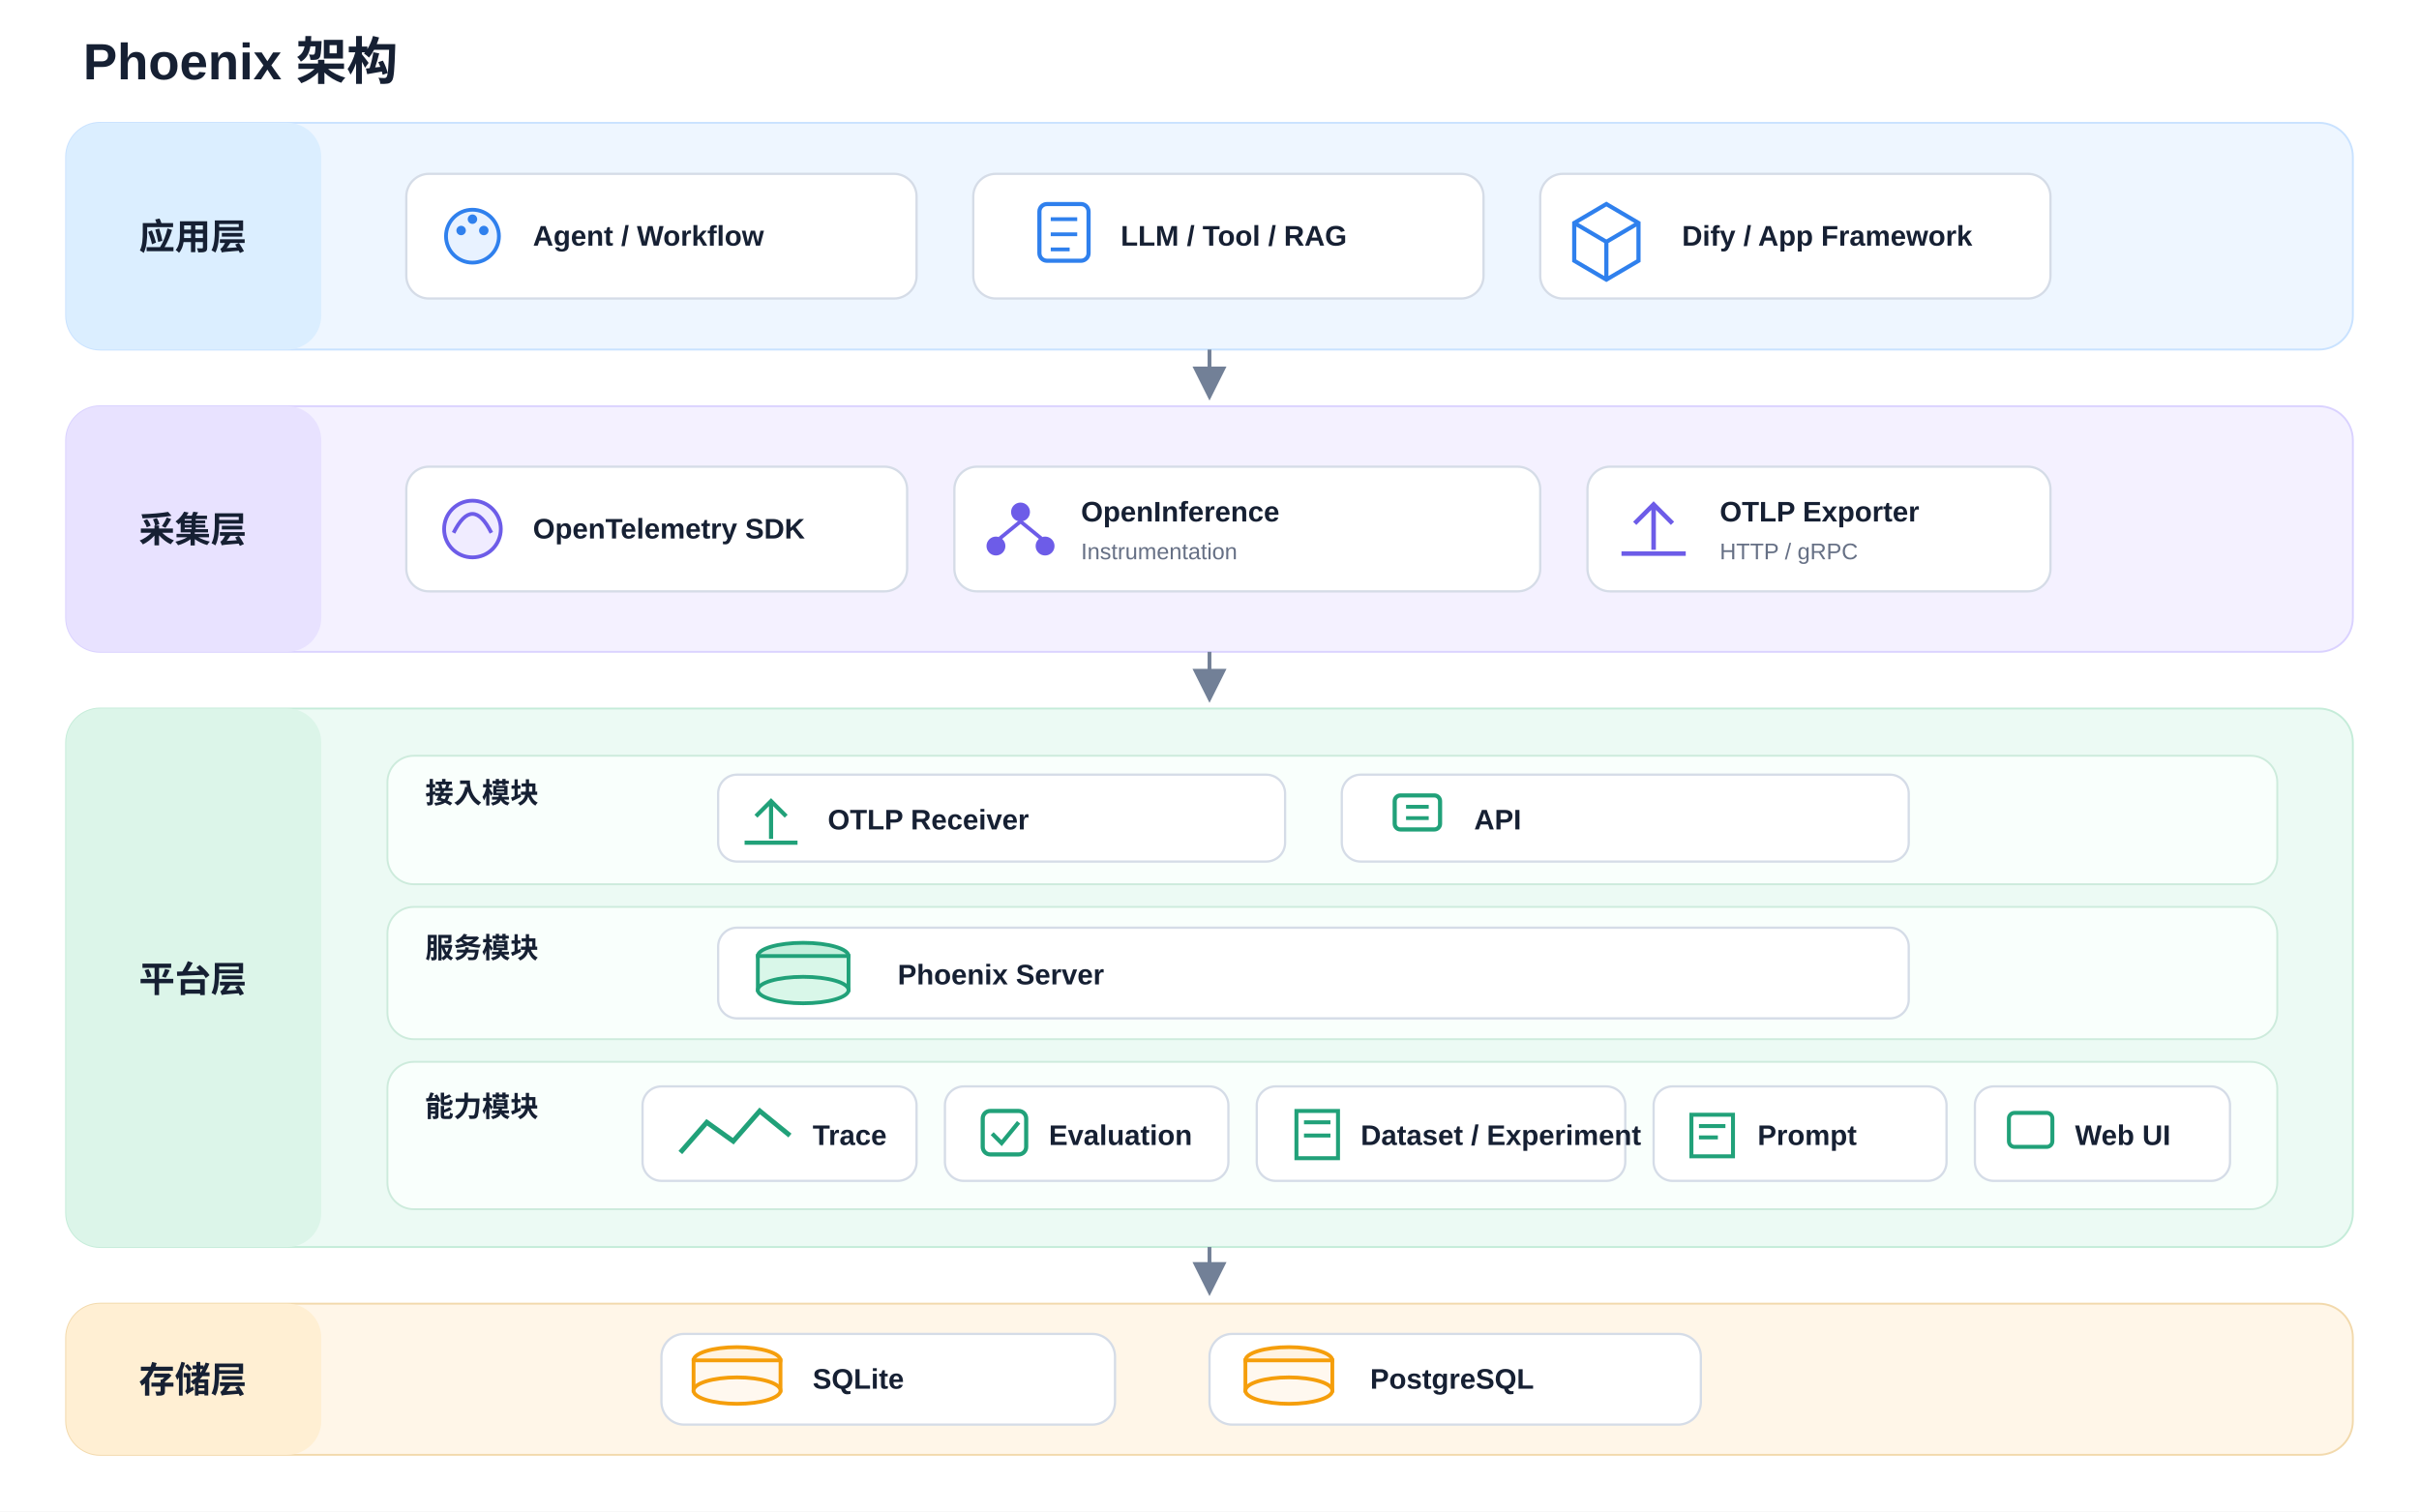
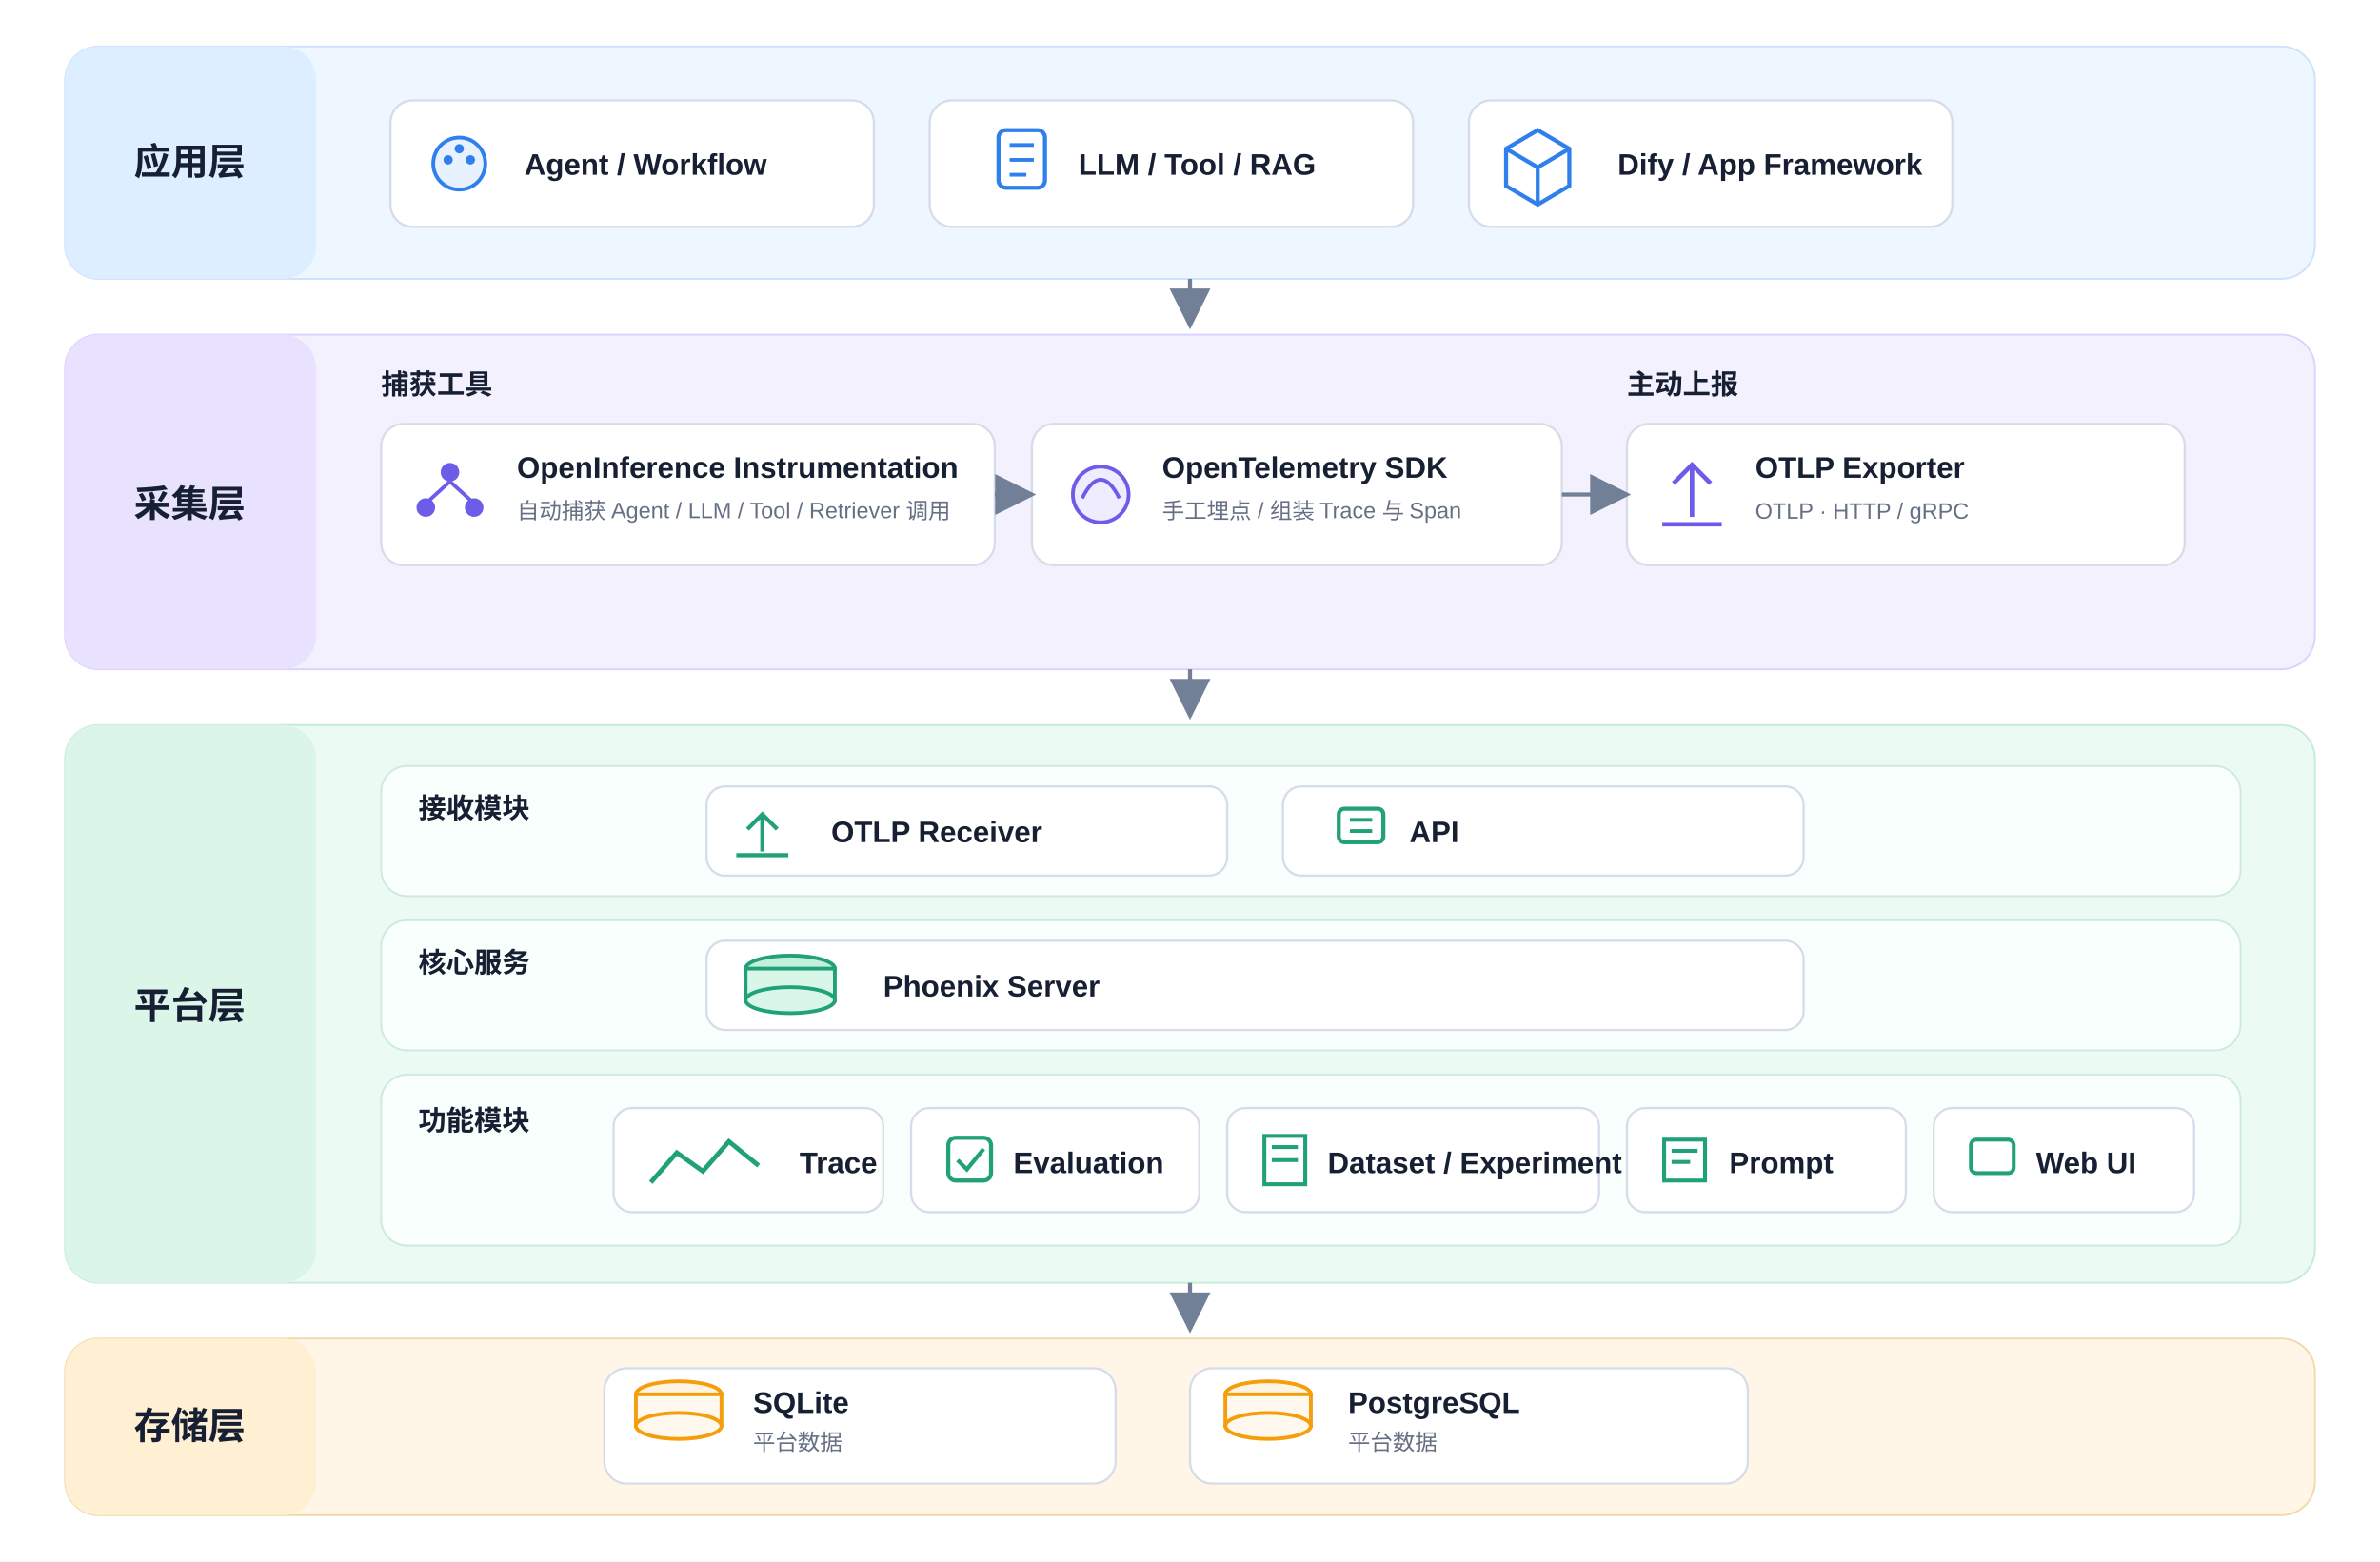
- <svg xmlns="http://www.w3.org/2000/svg" width="1280" height="800" viewBox="0 0 1280 800">
+ <svg xmlns="http://www.w3.org/2000/svg" width="1280" height="840" viewBox="0 0 1280 840">
  <defs>
-     <marker id="a" markerWidth="9" markerHeight="9" refX="8" refY="4.5" orient="auto">
-       <path d="M0 0L9 4.5 0 9Z" fill="#728097" />
+     <marker id="arrow" markerWidth="10" markerHeight="10" refX="9" refY="5" orient="auto">
+       <path d="M0 0 L10 5 L0 10 Z" fill="#718096" />
    </marker>
    <style>
-     text{font-family:Arial,"Microsoft YaHei",sans-serif;fill:#162033}
-     .title{font-size:27px;font-weight:700}.layer{font-size:19px;font-weight:700}.group{font-size:15px;font-weight:700}.item{font-size:15px;font-weight:700}.sub{font-size:12px;fill:#667085}.card{fill:#fff;stroke:#d5dce7;stroke-width:1.2}.line{stroke:#728097;stroke-width:2;fill:none;marker-end:url(#a)}
+     text{font-family:Arial,"Microsoft YaHei",sans-serif;fill:#172033}
+     .layer{font-size:20px;font-weight:700}.group{font-size:15px;font-weight:700}.name{font-size:16px;font-weight:700}.sub{font-size:12px;fill:#667085}.card{fill:#fff;stroke:#d6dde8;stroke-width:1.2}.arrow{stroke:#718096;stroke-width:2.2;fill:none;marker-end:url(#arrow)}
  </style>
  </defs>
-   <rect width="1280" height="800" fill="#fff" />
-   <text x="44" y="42" class="title">Phoenix 架构</text>
-   <rect x="35" y="65" width="1210" height="120" rx="18" fill="#eef6ff" stroke="#c9e2ff" />
-   <rect x="35" y="65" width="135" height="120" rx="18" fill="#dbeeff" />
-   <text x="102" y="132" text-anchor="middle" class="layer">应用层</text>
+   <rect width="1280" height="840" fill="#fff" />
+   <rect x="35" y="25" width="1210" height="125" rx="18" fill="#eef6ff" stroke="#cce2ff" />
+   <rect x="35" y="25" width="135" height="125" rx="18" fill="#dceeff" />
+   <text x="102" y="94" text-anchor="middle" class="layer">应用层</text>
  <g>
-     <rect x="215" y="92" width="270" height="66" rx="12" class="card" />
-     <circle cx="250" cy="125" r="14" fill="#e8f2ff" stroke="#2f80ed" stroke-width="2" />
-     <circle cx="244" cy="122" r="2.5" fill="#2f80ed" />
-     <circle cx="250" cy="116" r="2.5" fill="#2f80ed" />
-     <circle cx="256" cy="122" r="2.5" fill="#2f80ed" />
-     <text x="282" y="130" class="item">Agent / Workflow</text>
-     <rect x="515" y="92" width="270" height="66" rx="12" class="card" />
-     <rect x="550" y="108" width="26" height="30" rx="4" fill="none" stroke="#2f80ed" stroke-width="2.2" />
-     <path d="M556 116h14M556 124h14M556 132h10" stroke="#2f80ed" stroke-width="2" />
-     <text x="593" y="130" class="item">LLM / Tool / RAG</text>
-     <rect x="815" y="92" width="270" height="66" rx="12" class="card" />
-     <path d="M850 108l17 10v20l-17 10-17-10v-20zM833 118l17 10 17-10M850 128v20" fill="none" stroke="#2f80ed" stroke-width="2.2" />
-     <text x="890" y="130" class="item">Dify / App Framework</text>
+     <rect x="210" y="54" width="260" height="68" rx="12" class="card" />
+     <circle cx="247" cy="88" r="14" fill="#e8f2ff" stroke="#2f80ed" stroke-width="2" />
+     <circle cx="241" cy="86" r="2.5" fill="#2f80ed" />
+     <circle cx="247" cy="80" r="2.5" fill="#2f80ed" />
+     <circle cx="253" cy="86" r="2.5" fill="#2f80ed" />
+     <text x="282" y="94" class="name">Agent / Workflow</text>
+     <rect x="500" y="54" width="260" height="68" rx="12" class="card" />
+     <rect x="537" y="70" width="25" height="31" rx="4" fill="none" stroke="#2f80ed" stroke-width="2.2" />
+     <path d="M543 78h13M543 86h13M543 94h9" stroke="#2f80ed" stroke-width="2" />
+     <text x="580" y="94" class="name">LLM / Tool / RAG</text>
+     <rect x="790" y="54" width="260" height="68" rx="12" class="card" />
+     <path d="M827 70l17 10v20l-17 10-17-10V80zM810 80l17 10 17-10M827 90v20" fill="none" stroke="#2f80ed" stroke-width="2.2" />
+     <text x="870" y="94" class="name">Dify / App Framework</text>
  </g>
-   <path d="M640 185V210" class="line" />
-   <rect x="35" y="215" width="1210" height="130" rx="18" fill="#f4f1ff" stroke="#dad2ff" />
-   <rect x="35" y="215" width="135" height="130" rx="18" fill="#e8e2ff" />
-   <text x="102" y="287" text-anchor="middle" class="layer">采集层</text>
+   <path d="M640 150V175" class="arrow" />
+   <rect x="35" y="180" width="1210" height="180" rx="18" fill="#f4f1ff" stroke="#dad2ff" />
+   <rect x="35" y="180" width="135" height="180" rx="18" fill="#e8e2ff" />
+   <text x="102" y="278" text-anchor="middle" class="layer">采集层</text>
+   <text x="205" y="212" class="group">捕获工具</text>
  <g>
-     <rect x="215" y="247" width="265" height="66" rx="12" class="card" />
-     <circle cx="250" cy="280" r="15" fill="#f0ecff" stroke="#6d5ce8" stroke-width="2" />
-     <path d="M240 282q10-20 20 0" fill="none" stroke="#6d5ce8" stroke-width="2" />
-     <text x="282" y="285" class="item">OpenTelemetry SDK</text>
-     <rect x="505" y="247" width="310" height="66" rx="12" class="card" />
-     <circle cx="540" cy="271" r="5" fill="#6d5ce8" />
-     <circle cx="527" cy="289" r="5" fill="#6d5ce8" />
-     <circle cx="553" cy="289" r="5" fill="#6d5ce8" />
-     <path d="M540 276L529 285M540 276L551 285" stroke="#6d5ce8" stroke-width="2" />
-     <text x="572" y="276" class="item">OpenInference</text>
-     <text x="572" y="296" class="sub">Instrumentation</text>
-     <rect x="840" y="247" width="245" height="66" rx="12" class="card" />
-     <path d="M875 291v-24M865 277l10-10 10 10M858 293h34" fill="none" stroke="#6d5ce8" stroke-width="2.4" />
-     <text x="910" y="276" class="item">OTLP Exporter</text>
-     <text x="910" y="296" class="sub">HTTP / gRPC</text>
+     <rect x="205" y="228" width="330" height="76" rx="12" class="card" />
+     <circle cx="242" cy="254" r="5" fill="#6d5ce8" />
+     <circle cx="229" cy="273" r="5" fill="#6d5ce8" />
+     <circle cx="255" cy="273" r="5" fill="#6d5ce8" />
+     <path d="M242 259L231 269M242 259L253 269" stroke="#6d5ce8" stroke-width="2" />
+     <text x="278" y="257" class="name">OpenInference Instrumentation</text>
+     <text x="278" y="279" class="sub">自动捕获 Agent / LLM / Tool / Retriever 调用</text>
+     <rect x="555" y="228" width="285" height="76" rx="12" class="card" />
+     <circle cx="592" cy="266" r="15" fill="#f0ecff" stroke="#6d5ce8" stroke-width="2" />
+     <path d="M582 268q10-20 20 0" fill="none" stroke="#6d5ce8" stroke-width="2" />
+     <text x="625" y="257" class="name">OpenTelemetry SDK</text>
+     <text x="625" y="279" class="sub">手工埋点 / 组装 Trace 与 Span</text>
  </g>
-   <path d="M640 345V370" class="line" />
-   <rect x="35" y="375" width="1210" height="285" rx="18" fill="#ecfaf4" stroke="#c5ecd9" />
-   <rect x="35" y="375" width="135" height="285" rx="18" fill="#dcf5e9" />
-   <text x="102" y="525" text-anchor="middle" class="layer">平台层</text>
-   <rect x="205" y="400" width="1000" height="68" rx="14" fill="#f9fffc" stroke="#cdebdc" />
-   <text x="225" y="425" class="group">接入模块</text>
-   <rect x="380" y="410" width="300" height="46" rx="10" class="card" />
-   <path d="M408 444v-20M400 432l8-8 8 8M394 446h28" fill="none" stroke="#21a179" stroke-width="2.2" />
-   <text x="438" y="439" class="item">OTLP Receiver</text>
-   <rect x="710" y="410" width="300" height="46" rx="10" class="card" />
-   <rect x="738" y="421" width="24" height="18" rx="3" fill="none" stroke="#21a179" stroke-width="2.2" />
-   <path d="M744 427h12M744 433h12" stroke="#21a179" stroke-width="2" />
-   <text x="780" y="439" class="item">API</text>
-   <rect x="205" y="480" width="1000" height="70" rx="14" fill="#f9fffc" stroke="#cdebdc" />
-   <text x="225" y="507" class="group">服务模块</text>
-   <rect x="380" y="491" width="630" height="48" rx="10" class="card" />
-   <ellipse cx="425" cy="506" rx="24" ry="7" fill="#c4efdc" stroke="#21a179" stroke-width="2" />
-   <rect x="401" y="506" width="48" height="18" fill="#d9f7e9" stroke="#21a179" stroke-width="2" />
-   <ellipse cx="425" cy="524" rx="24" ry="7" fill="#d9f7e9" stroke="#21a179" stroke-width="2" />
-   <text x="475" y="521" class="item">Phoenix Server</text>
-   <rect x="205" y="562" width="1000" height="78" rx="14" fill="#f9fffc" stroke="#cdebdc" />
-   <text x="225" y="591" class="group">能力模块</text>
+   <text x="875" y="212" class="group">主动上报</text>
  <g>
-     <rect x="340" y="575" width="145" height="50" rx="10" class="card" />
-     <polyline points="360,610 374,594 388,604 402,588 418,601" fill="none" stroke="#21a179" stroke-width="2.6" />
-     <text x="430" y="606" class="item">Trace</text>
-     <rect x="500" y="575" width="150" height="50" rx="10" class="card" />
-     <rect x="520" y="588" width="23" height="23" rx="4" fill="none" stroke="#21a179" stroke-width="2.2" />
-     <path d="M525 600l5 5 9-11" fill="none" stroke="#21a179" stroke-width="2.2" />
-     <text x="555" y="606" class="item">Evaluation</text>
-     <rect x="665" y="575" width="195" height="50" rx="10" class="card" />
-     <path d="M686 588h22v25h-22zM690 594h14M690 601h14" fill="none" stroke="#21a179" stroke-width="2.1" />
-     <text x="720" y="606" class="item">Dataset / Experiment</text>
-     <rect x="875" y="575" width="155" height="50" rx="10" class="card" />
-     <path d="M895 590h22v22h-22zM899 596h14M899 602h10" fill="none" stroke="#21a179" stroke-width="2.1" />
-     <text x="930" y="606" class="item">Prompt</text>
-     <rect x="1045" y="575" width="135" height="50" rx="10" class="card" />
-     <rect x="1063" y="589" width="23" height="18" rx="3" fill="none" stroke="#21a179" stroke-width="2.1" />
-     <text x="1098" y="606" class="item">Web UI</text>
+     <rect x="875" y="228" width="300" height="76" rx="12" class="card" />
+     <path d="M910 278v-28M900 260l10-10 10 10M894 282h32" fill="none" stroke="#6d5ce8" stroke-width="2.4" />
+     <text x="944" y="257" class="name">OTLP Exporter</text>
+     <text x="944" y="279" class="sub">OTLP · HTTP / gRPC</text>
  </g>
-   <path d="M640 660V684" class="line" />
-   <rect x="35" y="690" width="1210" height="80" rx="18" fill="#fff6e8" stroke="#f2d9ac" />
-   <rect x="35" y="690" width="135" height="80" rx="18" fill="#ffefd3" />
-   <text x="102" y="737" text-anchor="middle" class="layer">存储层</text>
+   <path d="M535 266H555" class="arrow" />
+   <path d="M840 266H875" class="arrow" />
+   <path d="M640 360V385" class="arrow" />
+   <rect x="35" y="390" width="1210" height="300" rx="18" fill="#ecfaf4" stroke="#c5ecd9" />
+   <rect x="35" y="390" width="135" height="300" rx="18" fill="#dcf5e9" />
+   <text x="102" y="548" text-anchor="middle" class="layer">平台层</text>
+   <rect x="205" y="412" width="1000" height="70" rx="14" fill="#f9fffc" stroke="#cdebdc" />
+   <text x="225" y="440" class="group">接收模块</text>
+   <rect x="380" y="423" width="280" height="48" rx="10" class="card" />
+   <path d="M410 458v-20M402 446l8-8 8 8M396 460h28" fill="none" stroke="#21a179" stroke-width="2.2" />
+   <text x="447" y="453" class="name">OTLP Receiver</text>
+   <rect x="690" y="423" width="280" height="48" rx="10" class="card" />
+   <rect x="720" y="435" width="24" height="18" rx="3" fill="none" stroke="#21a179" stroke-width="2.2" />
+   <path d="M726 441h12M726 447h12" stroke="#21a179" stroke-width="2" />
+   <text x="758" y="453" class="name">API</text>
+   <rect x="205" y="495" width="1000" height="70" rx="14" fill="#f9fffc" stroke="#cdebdc" />
+   <text x="225" y="523" class="group">核心服务</text>
+   <rect x="380" y="506" width="590" height="48" rx="10" class="card" />
+   <ellipse cx="425" cy="521" rx="24" ry="7" fill="#c4efdc" stroke="#21a179" stroke-width="2" />
+   <rect x="401" y="521" width="48" height="17" fill="#d9f7e9" stroke="#21a179" stroke-width="2" />
+   <ellipse cx="425" cy="538" rx="24" ry="7" fill="#d9f7e9" stroke="#21a179" stroke-width="2" />
+   <text x="475" y="536" class="name">Phoenix Server</text>
+   <rect x="205" y="578" width="1000" height="92" rx="14" fill="#f9fffc" stroke="#cdebdc" />
+   <text x="225" y="608" class="group">功能模块</text>
  <g>
-     <rect x="350" y="706" width="240" height="48" rx="12" class="card" />
-     <ellipse cx="390" cy="720" rx="23" ry="7" fill="#fff3e2" stroke="#f59e0b" stroke-width="2" />
-     <rect x="367" y="720" width="46" height="16" fill="#fff8ef" stroke="#f59e0b" stroke-width="2" />
-     <ellipse cx="390" cy="736" rx="23" ry="7" fill="#fff8ef" stroke="#f59e0b" stroke-width="2" />
-     <text x="430" y="735" class="item">SQLite</text>
-     <rect x="640" y="706" width="260" height="48" rx="12" class="card" />
-     <ellipse cx="682" cy="720" rx="23" ry="7" fill="#fff3e2" stroke="#f59e0b" stroke-width="2" />
-     <rect x="659" y="720" width="46" height="16" fill="#fff8ef" stroke="#f59e0b" stroke-width="2" />
-     <ellipse cx="682" cy="736" rx="23" ry="7" fill="#fff8ef" stroke="#f59e0b" stroke-width="2" />
-     <text x="725" y="735" class="item">PostgreSQL</text>
+     <rect x="330" y="596" width="145" height="56" rx="10" class="card" />
+     <polyline points="350,636 364,620 378,630 392,614 408,627" fill="none" stroke="#21a179" stroke-width="2.5" />
+     <text x="430" y="631" class="name">Trace</text>
+     <rect x="490" y="596" width="155" height="56" rx="10" class="card" />
+     <rect x="510" y="612" width="23" height="23" rx="4" fill="none" stroke="#21a179" stroke-width="2.2" />
+     <path d="M515 624l5 5 9-11" fill="none" stroke="#21a179" stroke-width="2.2" />
+     <text x="545" y="631" class="name">Evaluation</text>
+     <rect x="660" y="596" width="200" height="56" rx="10" class="card" />
+     <path d="M680 611h22v26h-22zM684 617h14M684 624h14" fill="none" stroke="#21a179" stroke-width="2.1" />
+     <text x="714" y="631" class="name">Dataset / Experiment</text>
+     <rect x="875" y="596" width="150" height="56" rx="10" class="card" />
+     <path d="M895 613h22v22h-22zM899 619h14M899 625h10" fill="none" stroke="#21a179" stroke-width="2.1" />
+     <text x="930" y="631" class="name">Prompt</text>
+     <rect x="1040" y="596" width="140" height="56" rx="10" class="card" />
+     <rect x="1060" y="613" width="23" height="18" rx="3" fill="none" stroke="#21a179" stroke-width="2.1" />
+     <text x="1095" y="631" class="name">Web UI</text>
+   </g>
+   <path d="M640 690V715" class="arrow" />
+   <rect x="35" y="720" width="1210" height="95" rx="18" fill="#fff6e8" stroke="#f2d9ac" />
+   <rect x="35" y="720" width="135" height="95" rx="18" fill="#ffefd3" />
+   <text x="102" y="774" text-anchor="middle" class="layer">存储层</text>
+   <g>
+     <rect x="325" y="736" width="275" height="62" rx="12" class="card" />
+     <ellipse cx="365" cy="750" rx="23" ry="7" fill="#fff3e2" stroke="#f59e0b" stroke-width="2" />
+     <rect x="342" y="750" width="46" height="17" fill="#fff8ef" stroke="#f59e0b" stroke-width="2" />
+     <ellipse cx="365" cy="767" rx="23" ry="7" fill="#fff8ef" stroke="#f59e0b" stroke-width="2" />
+     <text x="405" y="760" class="name">SQLite</text>
+     <text x="405" y="780" class="sub">平台数据</text>
+     <rect x="640" y="736" width="300" height="62" rx="12" class="card" />
+     <ellipse cx="682" cy="750" rx="23" ry="7" fill="#fff3e2" stroke="#f59e0b" stroke-width="2" />
+     <rect x="659" y="750" width="46" height="17" fill="#fff8ef" stroke="#f59e0b" stroke-width="2" />
+     <ellipse cx="682" cy="767" rx="23" ry="7" fill="#fff8ef" stroke="#f59e0b" stroke-width="2" />
+     <text x="725" y="760" class="name">PostgreSQL</text>
+     <text x="725" y="780" class="sub">平台数据</text>
  </g>
</svg>
